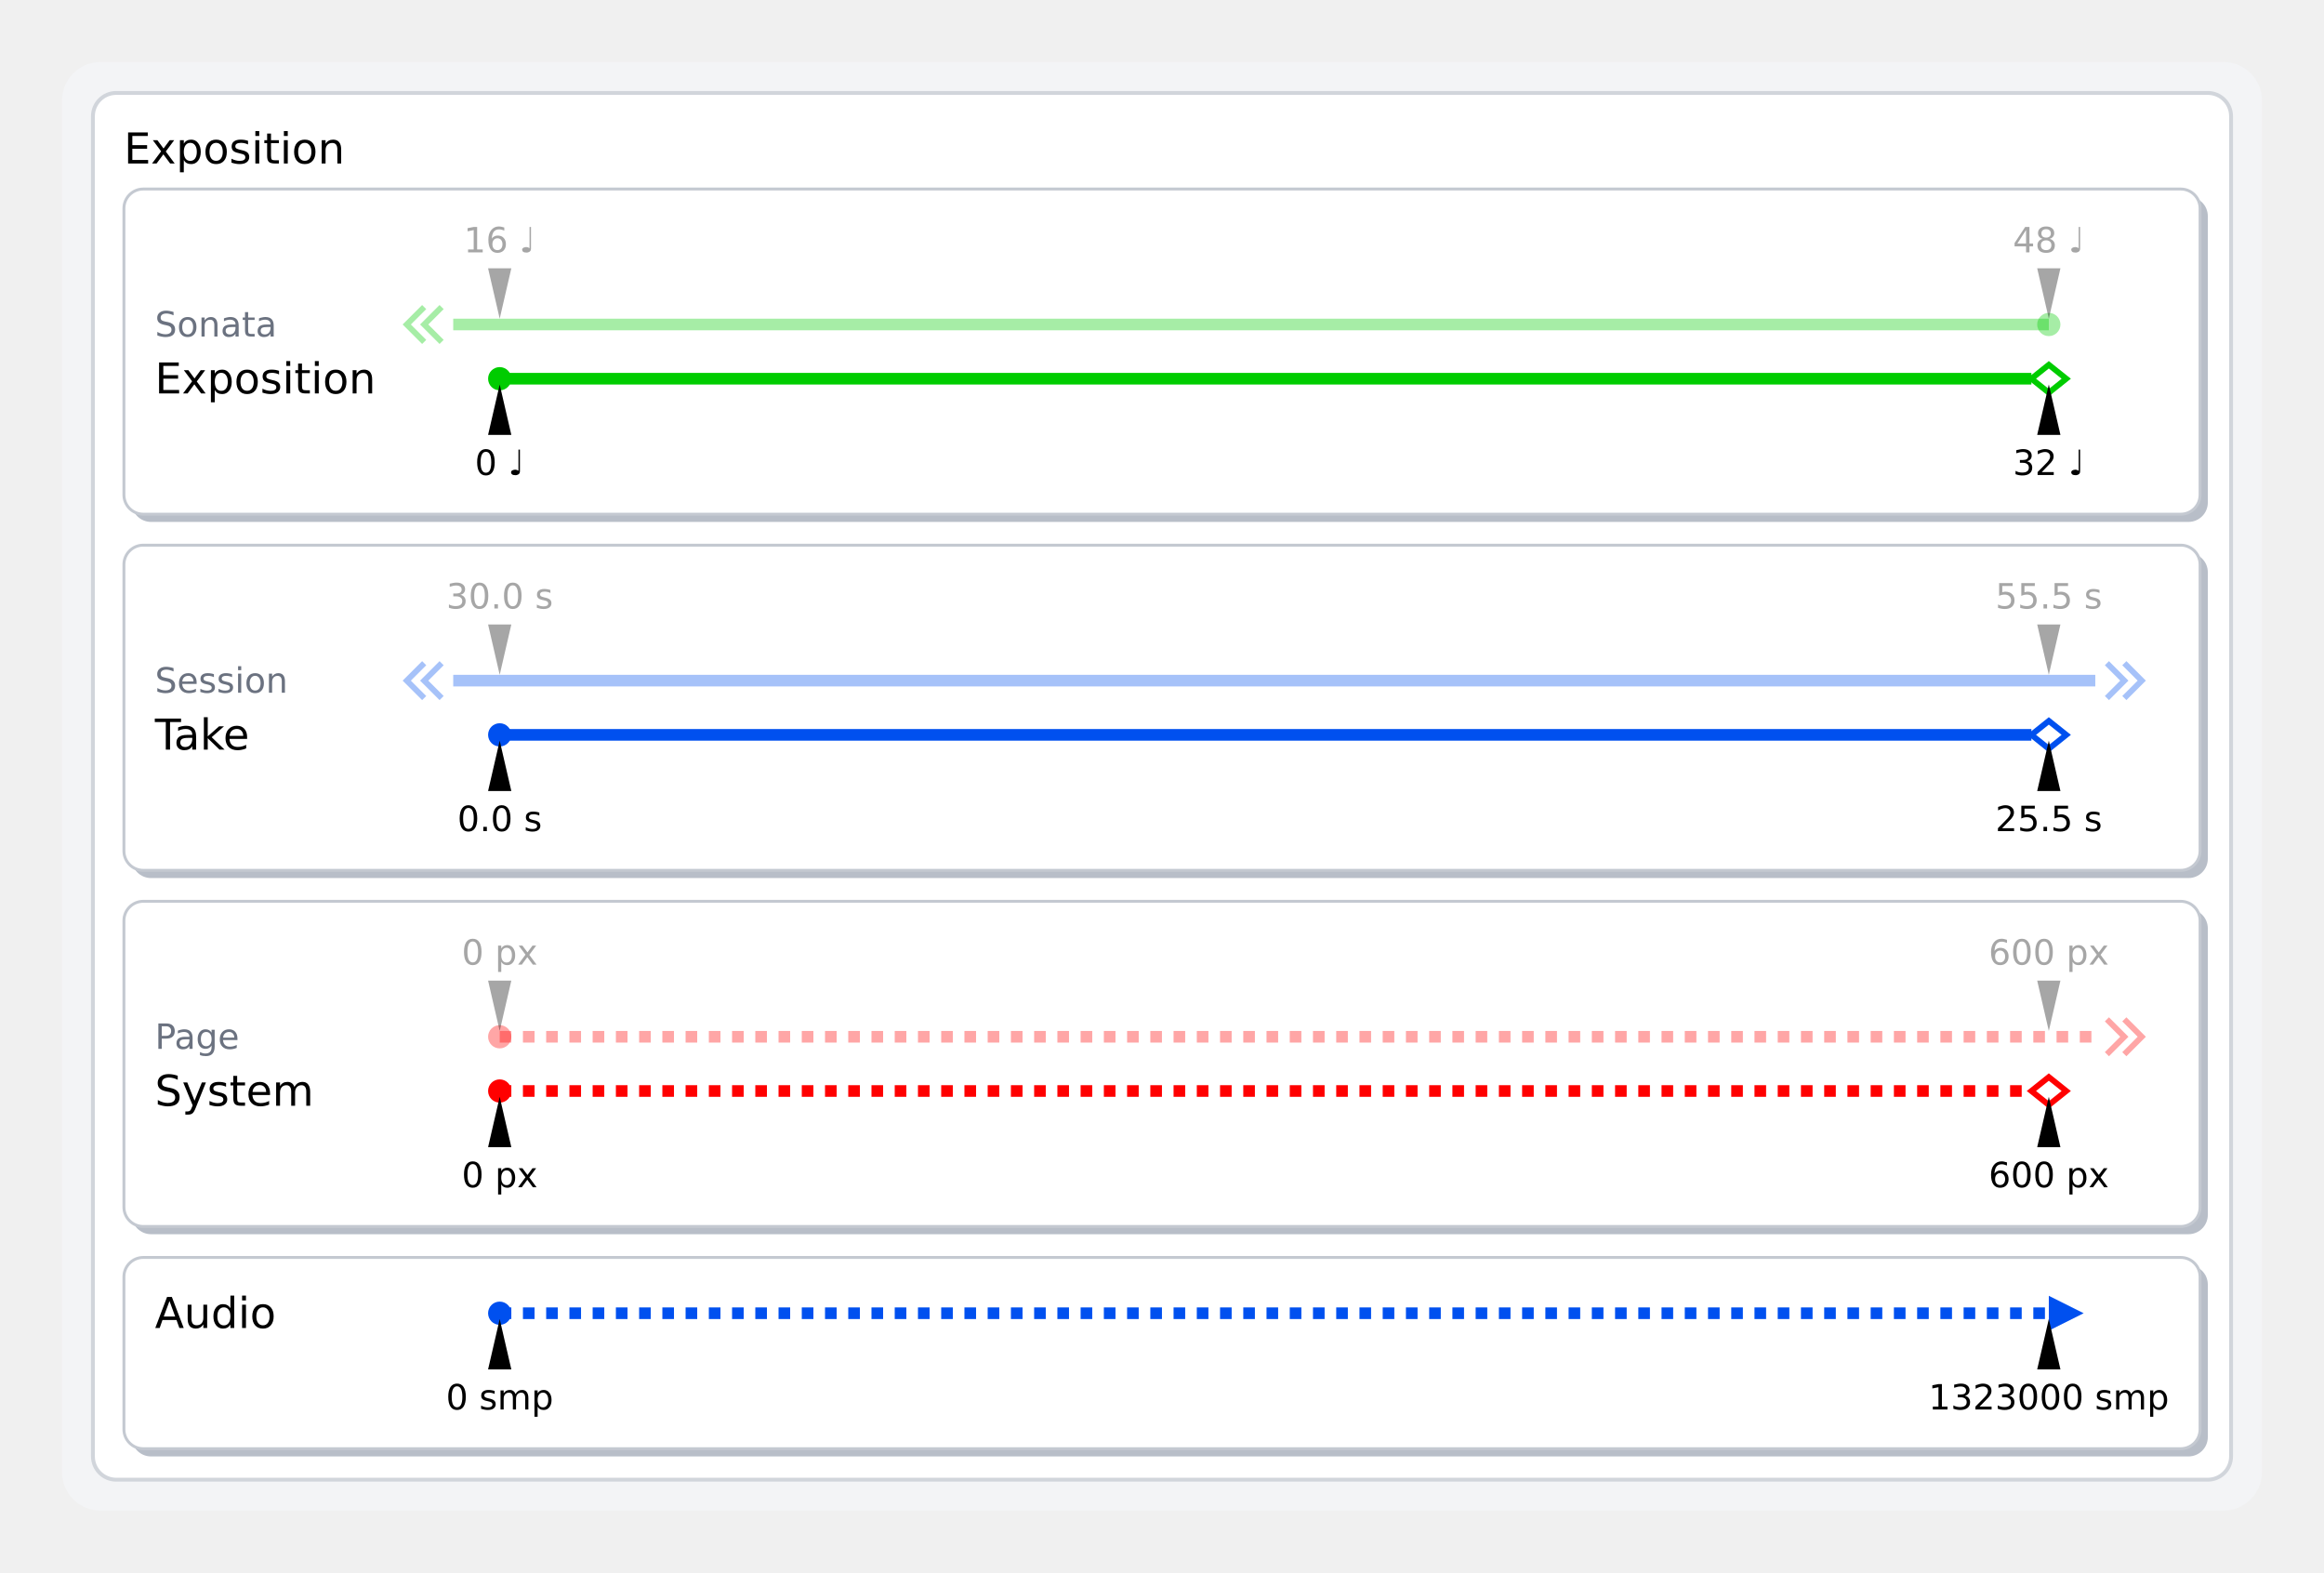
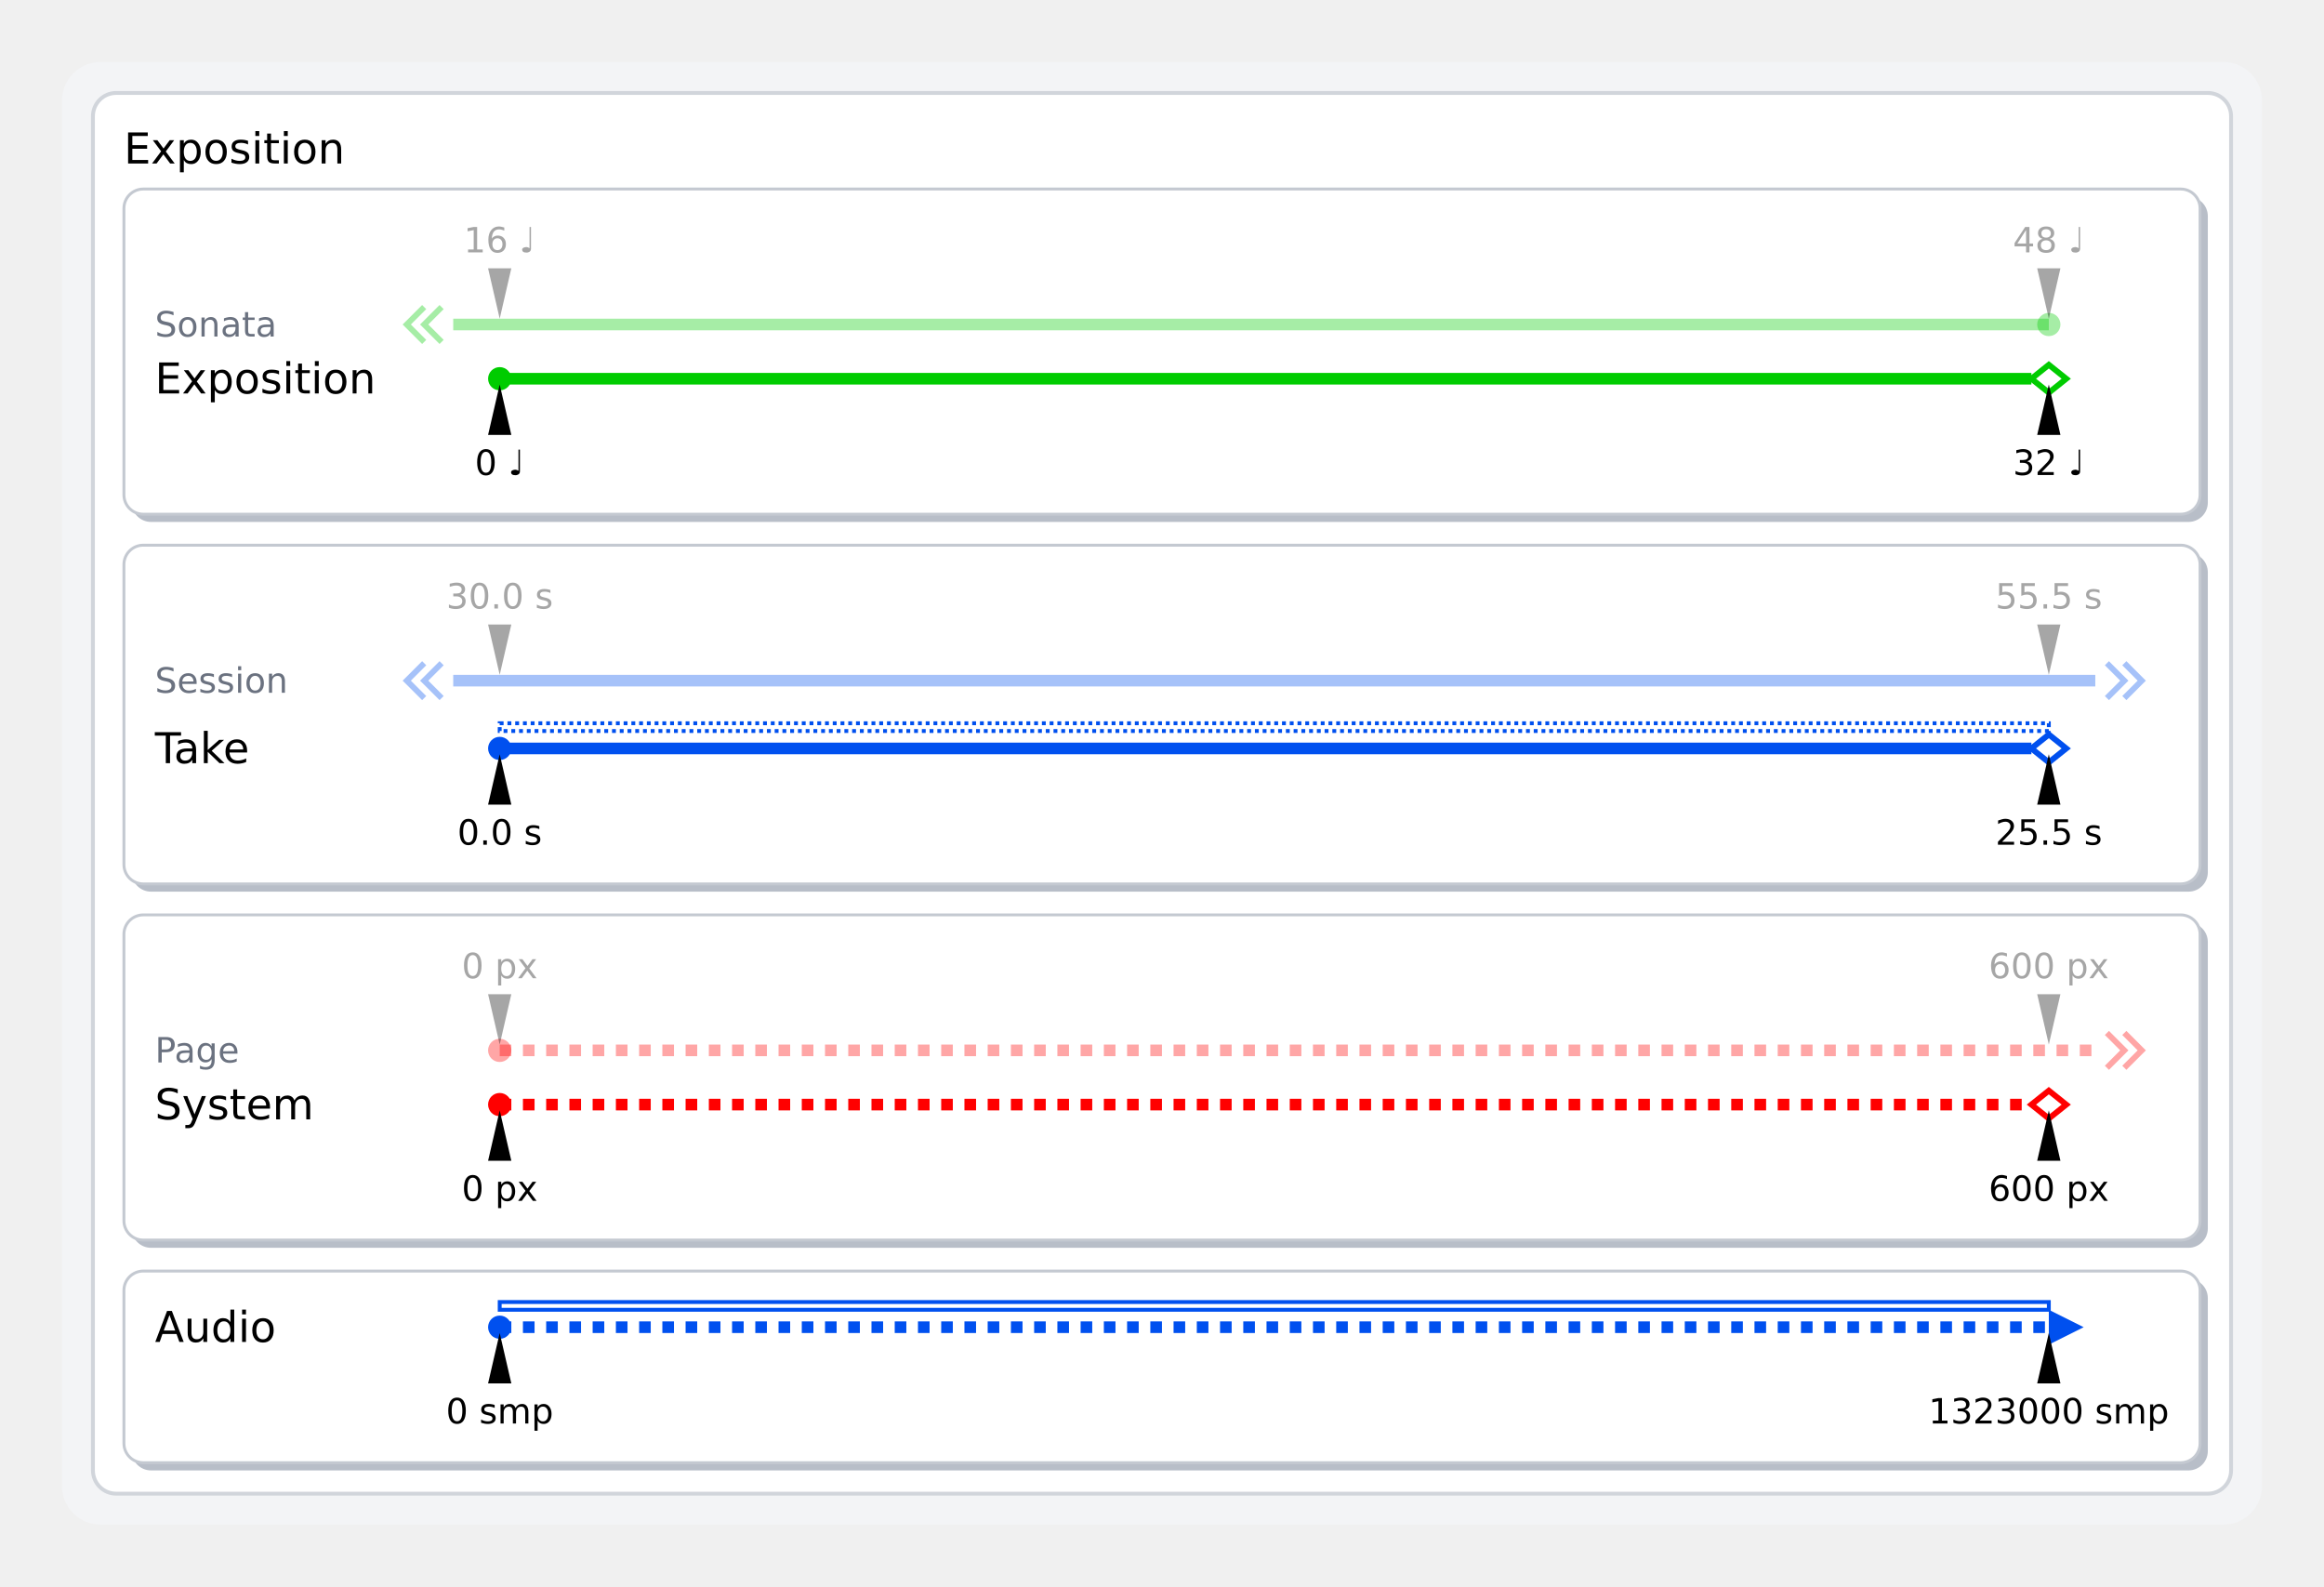
- <svg xmlns="http://www.w3.org/2000/svg" width="600.086" height="406.043" viewBox="0 0 600.086 406.043" font-family="DejaVu Sans" text-rendering="geometricPrecision" style="font-kerning:none;font-variant-ligatures:none">
+ <svg xmlns="http://www.w3.org/2000/svg" width="600.086" height="409.641" viewBox="0 0 600.086 409.641" font-family="DejaVu Sans" text-rendering="geometricPrecision" style="font-kerning:none;font-variant-ligatures:none">
  <g transform="translate(16 16)">
-     <rect x="0" y="0" width="568.086" height="374.043" rx="10" fill="#F3F4F6" />
-     <rect data-address="group_1" x="8" y="8" width="552.086" height="358.043" rx="6" fill="#FFFFFF" stroke="#D1D5DB" stroke-width="1" />
+     <rect x="0" y="0" width="568.086" height="377.641" rx="10" fill="#F3F4F6" />
+     <rect data-address="group_1" x="8" y="8" width="552.086" height="361.641" rx="6" fill="#FFFFFF" stroke="#D1D5DB" stroke-width="1" />
    <text data-address="group_1/name" x="16" y="26.21" text-anchor="start" font-size="11" fill="#000000">Exposition</text>
    <rect data-address="exposition/card" x="18" y="34.805" width="536.086" height="83.953" rx="5" fill="#B8BEC8" />
    <rect data-address="exposition/card" x="16" y="32.805" width="536.086" height="83.953" rx="5" fill="#FFFFFF" stroke="#C4C9D1" stroke-width="0.75" />
    <line data-address="sonata" x1="101.03" y1="67.781" x2="513.03" y2="67.781" stroke="#00CC00" stroke-width="3" opacity="0.35" />
    <polyline data-address="sonata" points="98.03,63.281 93.53,67.781 98.03,72.281" fill="none" stroke="#00CC00" stroke-width="1.5" opacity="0.35" />
    <polyline data-address="sonata" points="93.53,63.281 89.03,67.781 93.53,72.281" fill="none" stroke="#00CC00" stroke-width="1.5" opacity="0.35" />
    <circle data-address="sonata" cx="513.03" cy="67.781" r="3" fill="#00CC00" opacity="0.35" />
    <line data-address="exposition" x1="113.03" y1="81.781" x2="508.53" y2="81.781" stroke="#00CC00" stroke-width="3" />
    <circle data-address="exposition" cx="113.03" cy="81.781" r="3" fill="#00CC00" />
    <polygon data-address="exposition" points="508.53,81.781 513.03,78.181 517.53,81.781 513.03,85.381" fill="none" stroke="#00CC00" stroke-width="1.5" />
    <polygon data-address="exposition/start" points="113.03,66.281 110.03,53.281 116.03,53.281" fill="#000000" opacity="0.35" />
    <polygon data-address="exposition/end" points="513.03,66.281 510.03,53.281 516.03,53.281" fill="#000000" opacity="0.35" />
    <polygon data-address="exposition/start" points="113.03,83.281 110.03,96.281 116.03,96.281" fill="#000000" />
    <polygon data-address="exposition/end" points="513.03,83.281 510.03,96.281 516.03,96.281" fill="#000000" />
    <text data-address="sonata/name" x="24" y="70.897" text-anchor="start" font-size="9" fill="#6B7280">Sonata</text>
    <text data-address="exposition/name" x="24" y="85.589" text-anchor="start" font-size="11" fill="#000000">Exposition</text>
    <text data-address="exposition/start/label" x="113.03" y="49.159" text-anchor="middle" font-size="9" fill="#000000" opacity="0.35">16 ♩</text>
    <text data-address="exposition/end/label" x="513.03" y="49.159" text-anchor="middle" font-size="9" fill="#000000" opacity="0.35">48 ♩</text>
    <text data-address="exposition/start/label" x="113.03" y="106.635" text-anchor="middle" font-size="9" fill="#000000">0 ♩</text>
    <text data-address="exposition/end/label" x="513.03" y="106.635" text-anchor="middle" font-size="9" fill="#000000">32 ♩</text>
-     <rect data-address="take/card" x="18" y="126.758" width="536.086" height="83.953" rx="5" fill="#B8BEC8" />
-     <rect data-address="take/card" x="16" y="124.758" width="536.086" height="83.953" rx="5" fill="#FFFFFF" stroke="#C4C9D1" stroke-width="0.75" />
+     <rect data-address="take/card" x="18" y="126.758" width="536.086" height="87.453" rx="5" fill="#B8BEC8" />
+     <rect data-address="take/card" x="16" y="124.758" width="536.086" height="87.453" rx="5" fill="#FFFFFF" stroke="#C4C9D1" stroke-width="0.75" />
+     <polygon data-address="session/cmap_1" points="113.03,170.734 513.03,170.734 513.03,172.734 113.03,172.734" fill="none" stroke="#0050EF" stroke-width="1" stroke-dasharray="1 1" />
    <line data-address="session" x1="101.03" y1="159.734" x2="525.03" y2="159.734" stroke="#0050EF" stroke-width="3" opacity="0.35" />
    <polyline data-address="session" points="98.03,155.234 93.53,159.734 98.03,164.234" fill="none" stroke="#0050EF" stroke-width="1.5" opacity="0.35" />
    <polyline data-address="session" points="93.53,155.234 89.03,159.734 93.53,164.234" fill="none" stroke="#0050EF" stroke-width="1.5" opacity="0.35" />
    <polyline data-address="session" points="528.03,155.234 532.53,159.734 528.03,164.234" fill="none" stroke="#0050EF" stroke-width="1.5" opacity="0.35" />
    <polyline data-address="session" points="532.53,155.234 537.03,159.734 532.53,164.234" fill="none" stroke="#0050EF" stroke-width="1.5" opacity="0.35" />
-     <line data-address="take" x1="113.03" y1="173.734" x2="508.53" y2="173.734" stroke="#0050EF" stroke-width="3" />
-     <circle data-address="take" cx="113.03" cy="173.734" r="3" fill="#0050EF" />
-     <polygon data-address="take" points="508.53,173.734 513.03,170.134 517.53,173.734 513.03,177.334" fill="none" stroke="#0050EF" stroke-width="1.5" />
+     <line data-address="take" x1="113.03" y1="177.234" x2="508.53" y2="177.234" stroke="#0050EF" stroke-width="3" />
+     <circle data-address="take" cx="113.03" cy="177.234" r="3" fill="#0050EF" />
+     <polygon data-address="take" points="508.53,177.234 513.03,173.634 517.53,177.234 513.03,180.834" fill="none" stroke="#0050EF" stroke-width="1.5" />
    <polygon data-address="take/start" points="113.03,158.234 110.03,145.234 116.03,145.234" fill="#000000" opacity="0.35" />
    <polygon data-address="take/end" points="513.03,158.234 510.03,145.234 516.03,145.234" fill="#000000" opacity="0.35" />
-     <polygon data-address="take/start" points="113.03,175.234 110.03,188.234 116.03,188.234" fill="#000000" />
-     <polygon data-address="take/end" points="513.03,175.234 510.03,188.234 516.03,188.234" fill="#000000" />
+     <polygon data-address="take/start" points="113.03,178.734 110.03,191.734 116.03,191.734" fill="#000000" />
+     <polygon data-address="take/end" points="513.03,178.734 510.03,191.734 516.03,191.734" fill="#000000" />
    <text data-address="session/name" x="24" y="162.85" text-anchor="start" font-size="9" fill="#6B7280">Session</text>
-     <text data-address="take/name" x="24" y="177.542" text-anchor="start" font-size="11" fill="#000000">Take</text>
+     <text data-address="take/name" x="24" y="181.042" text-anchor="start" font-size="11" fill="#000000">Take</text>
    <text data-address="take/start/label" x="113.03" y="141.112" text-anchor="middle" font-size="9" fill="#000000" opacity="0.35">30.0 s</text>
    <text data-address="take/end/label" x="513.03" y="141.112" text-anchor="middle" font-size="9" fill="#000000" opacity="0.35">55.5 s</text>
-     <text data-address="take/start/label" x="113.03" y="198.588" text-anchor="middle" font-size="9" fill="#000000">0.0 s</text>
-     <text data-address="take/end/label" x="513.03" y="198.588" text-anchor="middle" font-size="9" fill="#000000">25.5 s</text>
-     <rect data-address="system/card" x="18" y="218.711" width="536.086" height="83.953" rx="5" fill="#B8BEC8" />
-     <rect data-address="system/card" x="16" y="216.711" width="536.086" height="83.953" rx="5" fill="#FFFFFF" stroke="#C4C9D1" stroke-width="0.75" />
-     <line data-address="page" x1="113.03" y1="251.688" x2="525.03" y2="251.688" stroke="#FF0000" stroke-width="3" stroke-dasharray="3 3" opacity="0.35" />
-     <circle data-address="page" cx="113.03" cy="251.688" r="3" fill="#FF0000" opacity="0.35" />
-     <polyline data-address="page" points="528.03,247.188 532.53,251.688 528.03,256.188" fill="none" stroke="#FF0000" stroke-width="1.5" opacity="0.35" />
-     <polyline data-address="page" points="532.53,247.188 537.03,251.688 532.53,256.188" fill="none" stroke="#FF0000" stroke-width="1.5" opacity="0.35" />
-     <line data-address="system" x1="113.03" y1="265.688" x2="508.53" y2="265.688" stroke="#FF0000" stroke-width="3" stroke-dasharray="3 3" />
-     <circle data-address="system" cx="113.03" cy="265.688" r="3" fill="#FF0000" />
-     <polygon data-address="system" points="508.53,265.688 513.03,262.087 517.53,265.688 513.03,269.288" fill="none" stroke="#FF0000" stroke-width="1.5" />
-     <polygon data-address="system/start" points="113.03,250.188 110.03,237.188 116.03,237.188" fill="#000000" opacity="0.35" />
-     <polygon data-address="system/end" points="513.03,250.188 510.03,237.188 516.03,237.188" fill="#000000" opacity="0.35" />
-     <polygon data-address="system/start" points="113.03,267.188 110.03,280.188 116.03,280.188" fill="#000000" />
-     <polygon data-address="system/end" points="513.03,267.188 510.03,280.188 516.03,280.188" fill="#000000" />
-     <text data-address="page/name" x="24" y="254.803" text-anchor="start" font-size="9" fill="#6B7280">Page</text>
-     <text data-address="system/name" x="24" y="269.496" text-anchor="start" font-size="11" fill="#000000">System</text>
-     <text data-address="system/start/label" x="113.03" y="233.065" text-anchor="middle" font-size="9" fill="#000000" opacity="0.35">0 px</text>
-     <text data-address="system/end/label" x="513.03" y="233.065" text-anchor="middle" font-size="9" fill="#000000" opacity="0.35">600 px</text>
-     <text data-address="system/start/label" x="113.03" y="290.541" text-anchor="middle" font-size="9" fill="#000000">0 px</text>
-     <text data-address="system/end/label" x="513.03" y="290.541" text-anchor="middle" font-size="9" fill="#000000">600 px</text>
-     <rect data-address="audio/card" x="18" y="310.664" width="536.086" height="49.379" rx="5" fill="#B8BEC8" />
-     <rect data-address="audio/card" x="16" y="308.664" width="536.086" height="49.379" rx="5" fill="#FFFFFF" stroke="#C4C9D1" stroke-width="0.75" />
-     <line data-address="audio" x1="113.03" y1="323.066" x2="513.03" y2="323.066" stroke="#0050EF" stroke-width="3" stroke-dasharray="3 3" />
-     <circle data-address="audio" cx="113.03" cy="323.066" r="3" fill="#0050EF" />
-     <polygon data-address="audio" points="522.03,323.066 513.03,318.566 513.03,327.566" fill="#0050EF" />
-     <polygon data-address="audio/start" points="113.03,324.566 110.03,337.566 116.03,337.566" fill="#000000" />
-     <polygon data-address="audio/end" points="513.03,324.566 510.03,337.566 516.03,337.566" fill="#000000" />
-     <text data-address="audio/name" x="24" y="326.875" text-anchor="start" font-size="11" fill="#000000">Audio</text>
-     <text data-address="audio/start/label" x="113.03" y="347.92" text-anchor="middle" font-size="9" fill="#000000">0 smp</text>
-     <text data-address="audio/end/label" x="513.03" y="347.92" text-anchor="middle" font-size="9" fill="#000000">1323000 smp</text>
+     <text data-address="take/start/label" x="113.03" y="202.088" text-anchor="middle" font-size="9" fill="#000000">0.0 s</text>
+     <text data-address="take/end/label" x="513.03" y="202.088" text-anchor="middle" font-size="9" fill="#000000">25.5 s</text>
+     <rect data-address="system/card" x="18" y="222.211" width="536.086" height="83.953" rx="5" fill="#B8BEC8" />
+     <rect data-address="system/card" x="16" y="220.211" width="536.086" height="83.953" rx="5" fill="#FFFFFF" stroke="#C4C9D1" stroke-width="0.75" />
+     <line data-address="page" x1="113.03" y1="255.188" x2="525.03" y2="255.188" stroke="#FF0000" stroke-width="3" stroke-dasharray="3 3" opacity="0.35" />
+     <circle data-address="page" cx="113.03" cy="255.188" r="3" fill="#FF0000" opacity="0.35" />
+     <polyline data-address="page" points="528.03,250.688 532.53,255.188 528.03,259.688" fill="none" stroke="#FF0000" stroke-width="1.5" opacity="0.35" />
+     <polyline data-address="page" points="532.53,250.688 537.03,255.188 532.53,259.688" fill="none" stroke="#FF0000" stroke-width="1.5" opacity="0.35" />
+     <line data-address="system" x1="113.03" y1="269.188" x2="508.53" y2="269.188" stroke="#FF0000" stroke-width="3" stroke-dasharray="3 3" />
+     <circle data-address="system" cx="113.03" cy="269.188" r="3" fill="#FF0000" />
+     <polygon data-address="system" points="508.53,269.188 513.03,265.587 517.53,269.188 513.03,272.788" fill="none" stroke="#FF0000" stroke-width="1.5" />
+     <polygon data-address="system/start" points="113.03,253.688 110.03,240.688 116.03,240.688" fill="#000000" opacity="0.35" />
+     <polygon data-address="system/end" points="513.03,253.688 510.03,240.688 516.03,240.688" fill="#000000" opacity="0.35" />
+     <polygon data-address="system/start" points="113.03,270.688 110.03,283.688 116.03,283.688" fill="#000000" />
+     <polygon data-address="system/end" points="513.03,270.688 510.03,283.688 516.03,283.688" fill="#000000" />
+     <text data-address="page/name" x="24" y="258.303" text-anchor="start" font-size="9" fill="#6B7280">Page</text>
+     <text data-address="system/name" x="24" y="272.996" text-anchor="start" font-size="11" fill="#000000">System</text>
+     <text data-address="system/start/label" x="113.03" y="236.565" text-anchor="middle" font-size="9" fill="#000000" opacity="0.35">0 px</text>
+     <text data-address="system/end/label" x="513.03" y="236.565" text-anchor="middle" font-size="9" fill="#000000" opacity="0.35">600 px</text>
+     <text data-address="system/start/label" x="113.03" y="294.041" text-anchor="middle" font-size="9" fill="#000000">0 px</text>
+     <text data-address="system/end/label" x="513.03" y="294.041" text-anchor="middle" font-size="9" fill="#000000">600 px</text>
+     <rect data-address="audio/card" x="18" y="314.164" width="536.086" height="49.477" rx="5" fill="#B8BEC8" />
+     <rect data-address="audio/card" x="16" y="312.164" width="536.086" height="49.477" rx="5" fill="#FFFFFF" stroke="#C4C9D1" stroke-width="0.75" />
+     <polygon data-address="audio/cmap_1" points="113.03,320.164 513.03,320.164 513.03,322.164 113.03,322.164" fill="none" stroke="#0050EF" stroke-width="1" />
+     <line data-address="audio" x1="113.03" y1="326.664" x2="513.03" y2="326.664" stroke="#0050EF" stroke-width="3" stroke-dasharray="3 3" />
+     <circle data-address="audio" cx="113.03" cy="326.664" r="3" fill="#0050EF" />
+     <polygon data-address="audio" points="522.03,326.664 513.03,322.164 513.03,331.164" fill="#0050EF" />
+     <polygon data-address="audio/start" points="113.03,328.164 110.03,341.164 116.03,341.164" fill="#000000" />
+     <polygon data-address="audio/end" points="513.03,328.164 510.03,341.164 516.03,341.164" fill="#000000" />
+     <text data-address="audio/name" x="24" y="330.472" text-anchor="start" font-size="11" fill="#000000">Audio</text>
+     <text data-address="audio/start/label" x="113.03" y="351.518" text-anchor="middle" font-size="9" fill="#000000">0 smp</text>
+     <text data-address="audio/end/label" x="513.03" y="351.518" text-anchor="middle" font-size="9" fill="#000000">1323000 smp</text>
  </g>
</svg>
